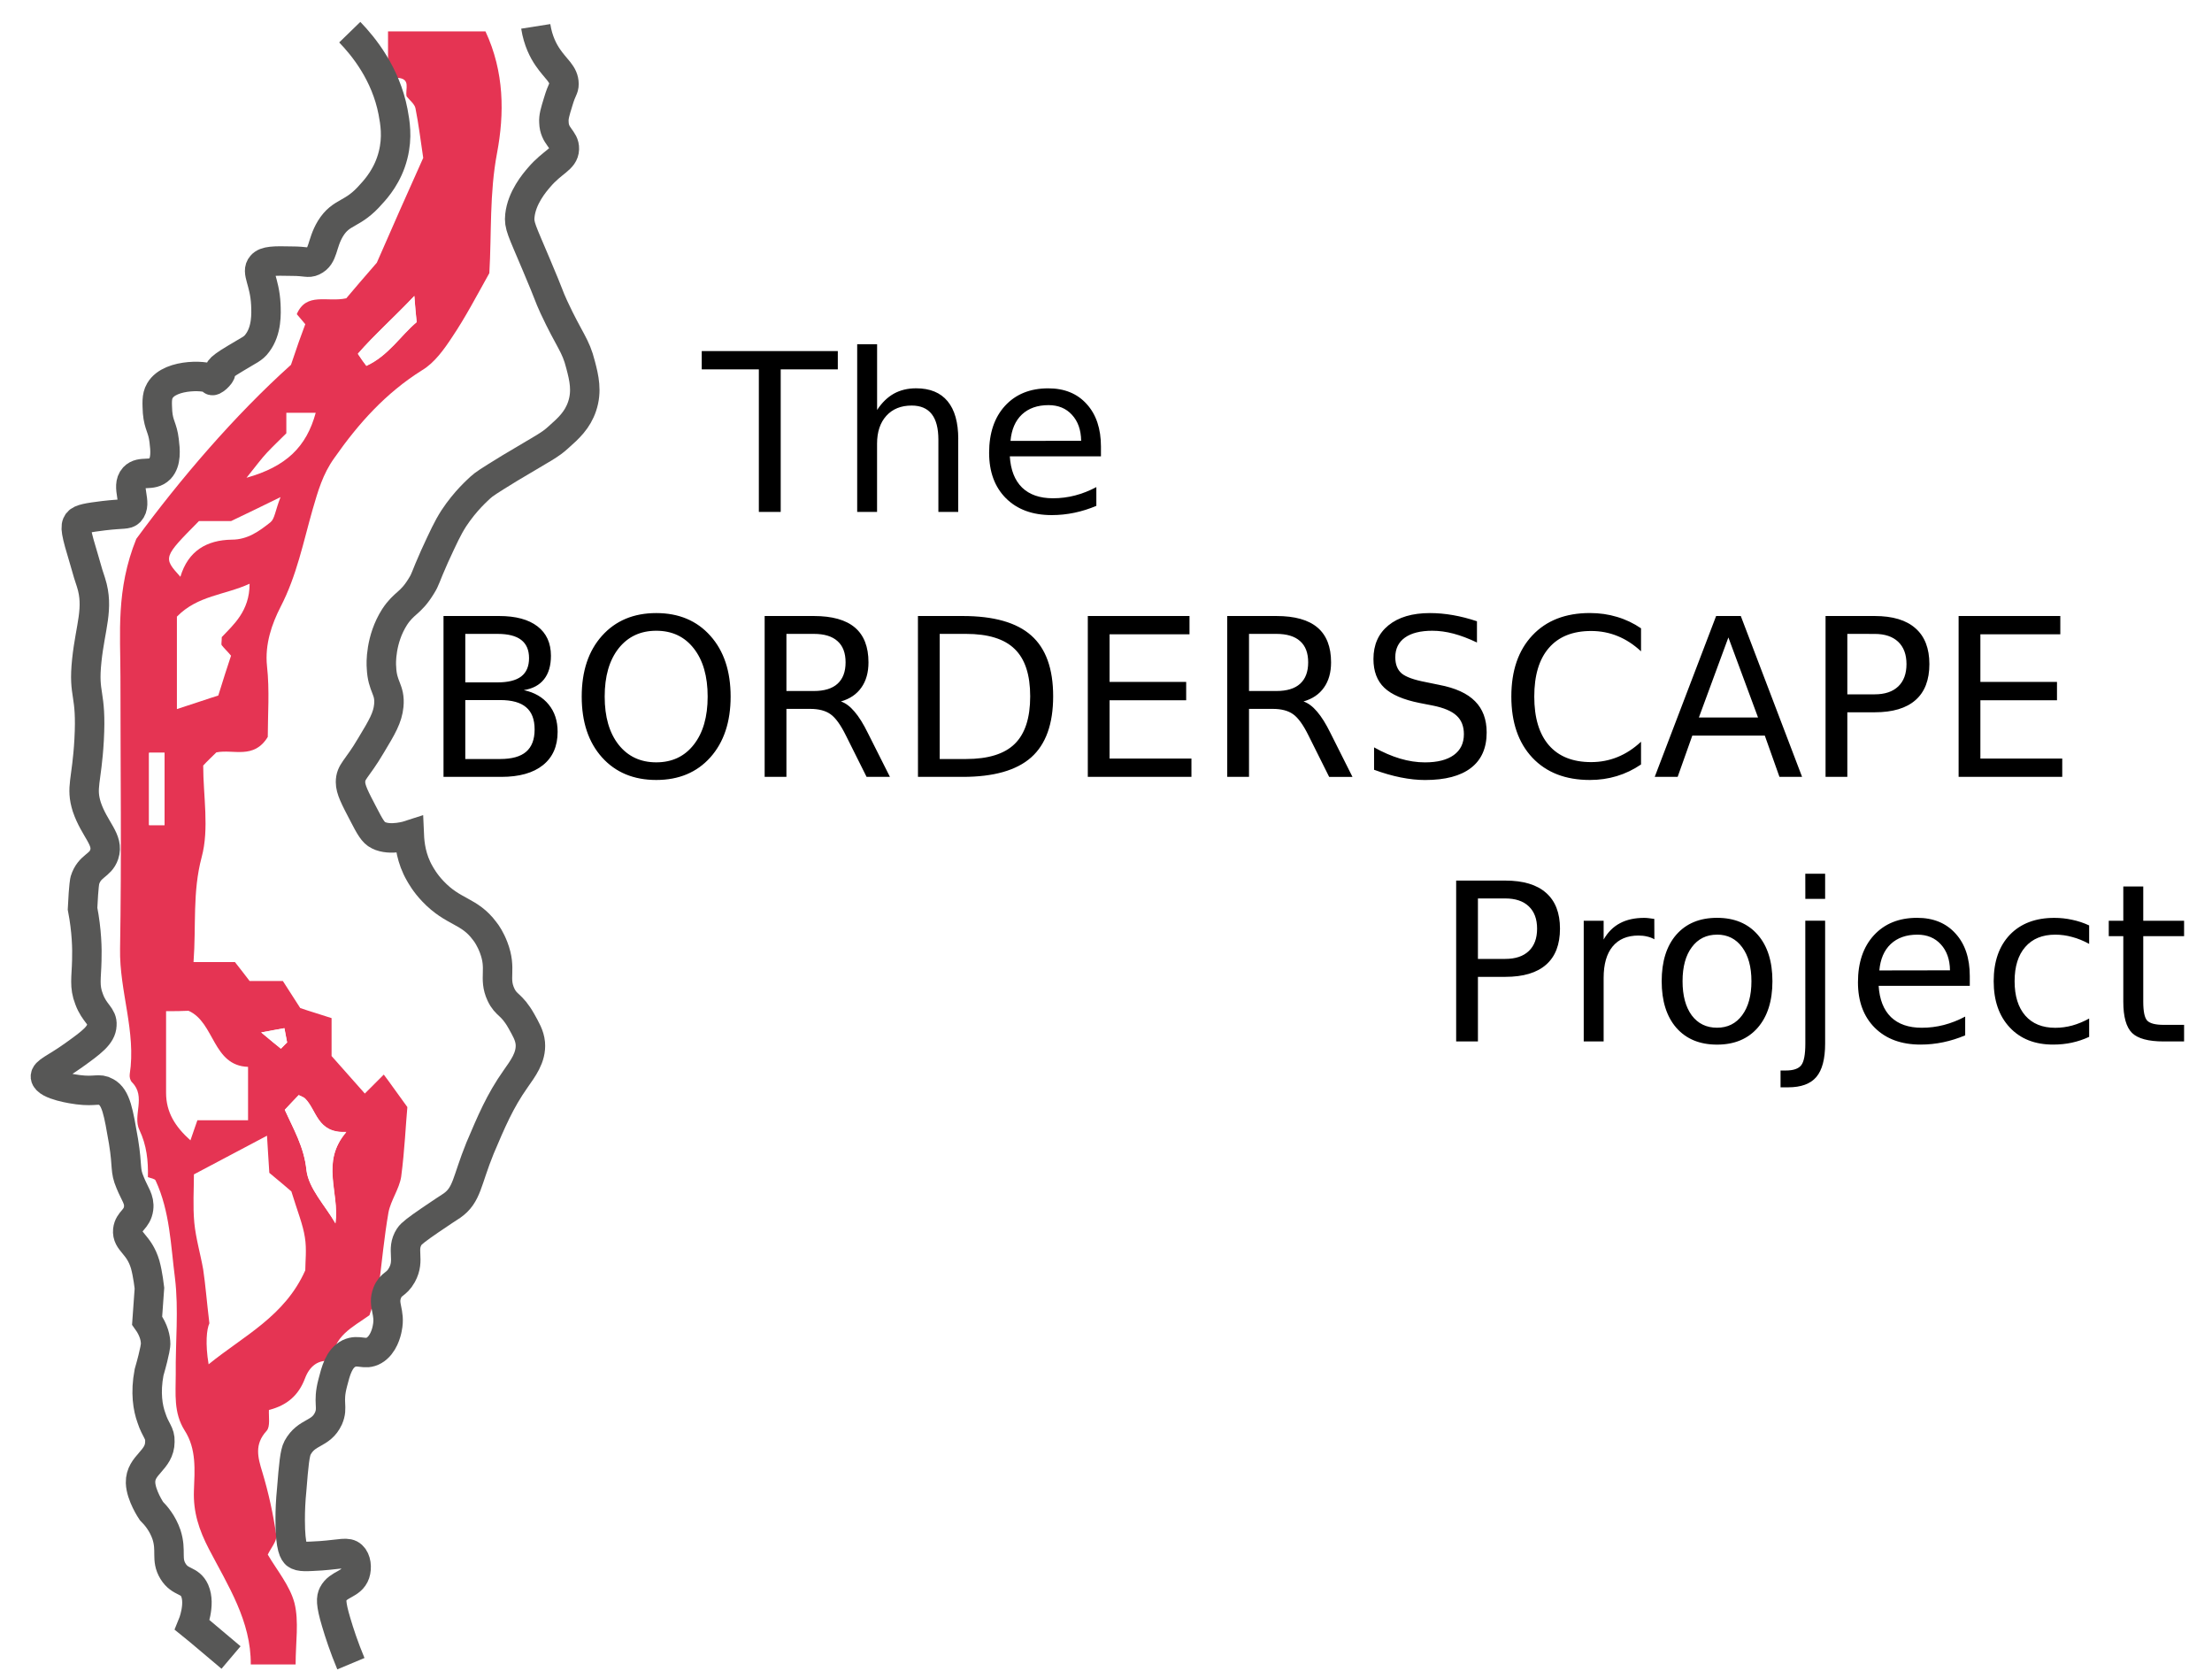
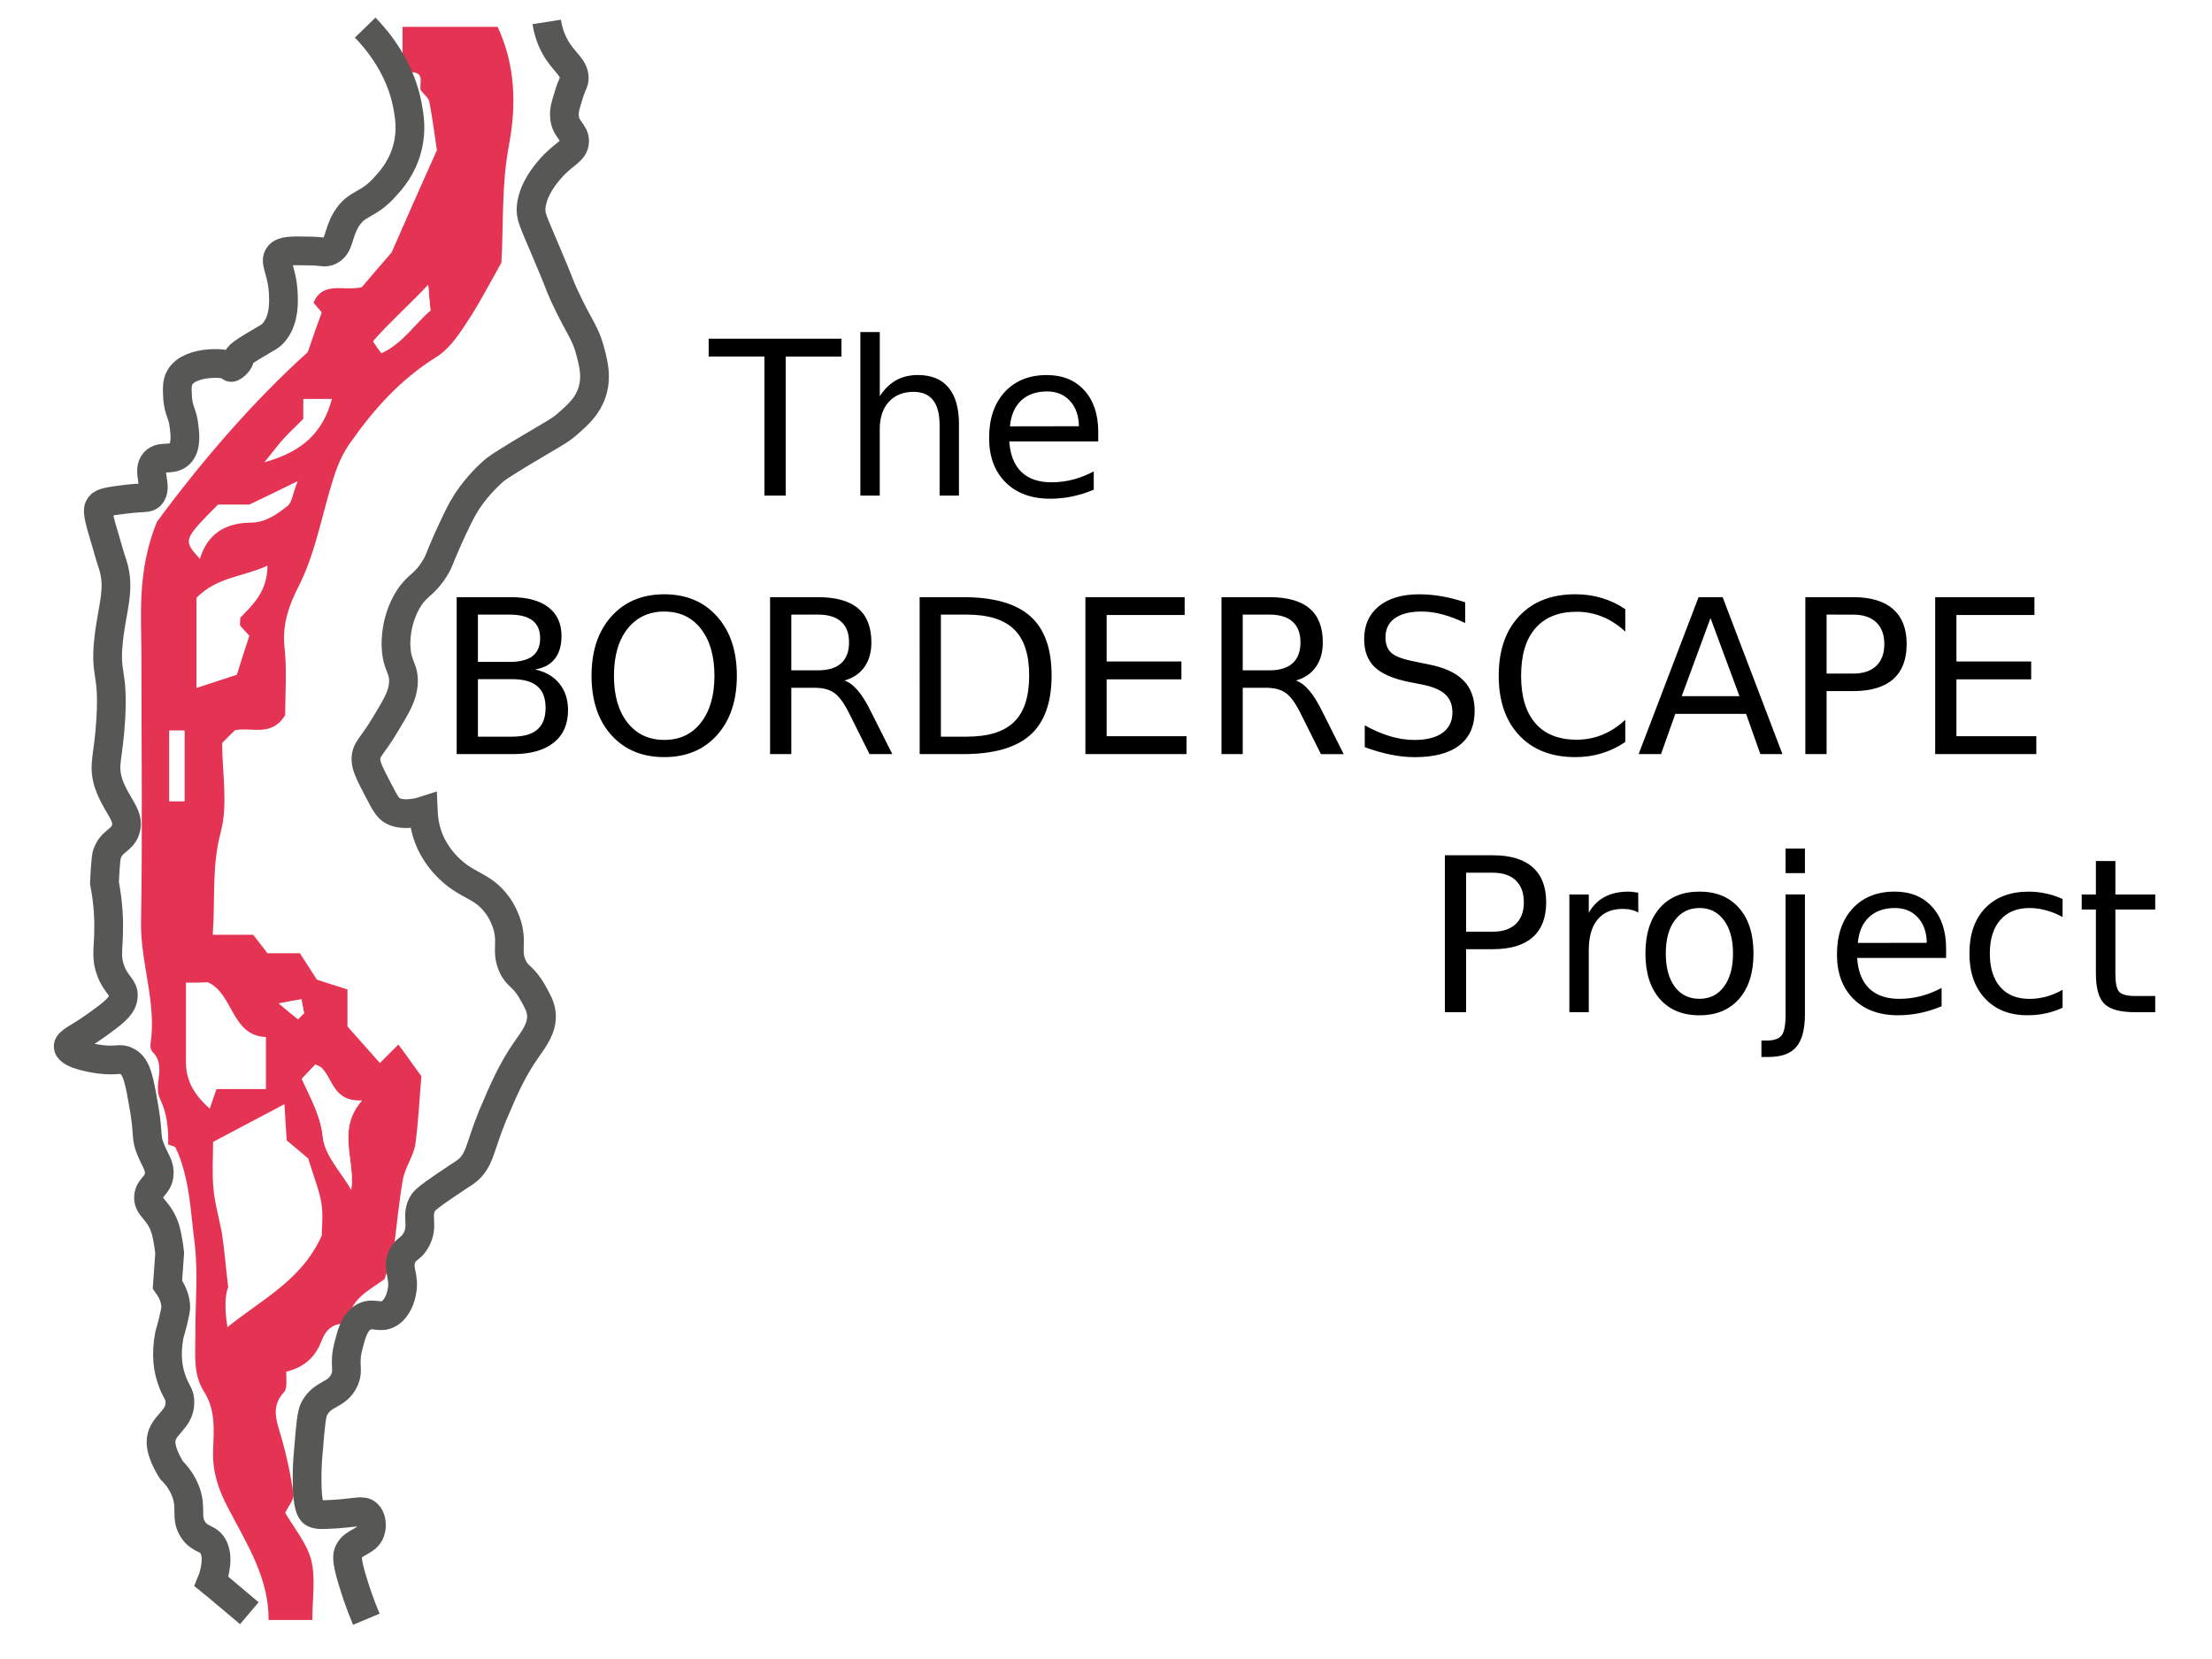
- <svg xmlns="http://www.w3.org/2000/svg" version="1.1" id="Livello_1" x="0px" y="0px" viewBox="0 0 600.612 453.534" xml:space="preserve" width="600.612" height="453.534">
+ <svg xmlns="http://www.w3.org/2000/svg" version="1.1" id="Livello_1" x="0px" y="0px" viewBox="0 0 1000 750" xml:space="preserve" width="1000" height="750">
  <defs id="defs15" />
  <style type="text/css" id="style1">
	.st0{fill:#E53453;}
	.st1{fill:#808281;}
	.st2{fill:#FEFEFE;}
	.st3{fill:none;stroke:#575756;stroke-width:0.5;stroke-miterlimit:10;}
	.st4{font-family:'TimesNewRomanPSMT';}
	.st5{font-size:5.706px;}
	.st6{letter-spacing:15;}
</style>
-   <g id="g10" transform="matrix(10.49938,0,0,10.49938,-1.628336,2.853772)">
+   <g id="g10" transform="matrix(17.05901,0,0,17.05901,8.146384,2.922418)">
    <path class="st0" d="M 10.43,1.74 C 10.35,1.66 10.27,1.58 10.19,1.5 c 0,-0.08 0,-0.16 0,-0.24 0,-0.2 0,-0.4 0,-0.72 0.85,0 1.7,0 2.52,0 0.49,1.05 0.49,2.13 0.3,3.14 -0.2,1.05 -0.14,2.09 -0.2,3.11 C 12.49,7.36 12.2,7.92 11.85,8.44 11.64,8.76 11.39,9.11 11.07,9.3 10.13,9.89 9.43,10.67 8.8,11.57 8.5,11.99 8.38,12.42 8.24,12.9 8,13.74 7.83,14.61 7.41,15.42 7.19,15.85 7,16.38 7.06,16.95 c 0.07,0.62 0.02,1.26 0.02,1.83 -0.36,0.59 -0.89,0.31 -1.33,0.4 -0.11,0.11 -0.23,0.22 -0.34,0.34 0,0.79 0.16,1.63 -0.04,2.37 -0.24,0.9 -0.14,1.77 -0.21,2.71 0.36,0 0.71,0 1.07,0 0.14,0.18 0.26,0.33 0.38,0.49 0.3,0 0.57,0 0.86,0 0.15,0.24 0.3,0.46 0.45,0.7 0.23,0.08 0.51,0.16 0.81,0.26 0,0.42 0,0.77 0,0.98 0.34,0.38 0.6,0.68 0.86,0.97 0.16,-0.16 0.3,-0.3 0.49,-0.49 0.16,0.21 0.31,0.43 0.61,0.84 -0.04,0.42 -0.07,1.12 -0.16,1.8 -0.05,0.32 -0.27,0.61 -0.33,0.93 -0.11,0.64 -0.17,1.28 -0.25,1.93 -0.08,0.24 -0.16,0.48 -0.24,0.72 -0.43,0.31 -0.95,0.54 -0.96,1.19 -0.37,-0.06 -0.59,0.13 -0.71,0.45 -0.16,0.42 -0.45,0.69 -0.93,0.81 -0.01,0.17 0.04,0.43 -0.06,0.54 -0.32,0.35 -0.23,0.68 -0.11,1.07 0.16,0.53 0.28,1.08 0.36,1.63 0.02,0.15 -0.14,0.33 -0.22,0.5 0.24,0.41 0.57,0.8 0.69,1.25 0.12,0.48 0.03,1.02 0.03,1.59 -0.38,0 -0.75,0 -1.16,0 C 6.65,41.64 6.05,40.72 5.56,39.78 5.3,39.28 5.15,38.82 5.17,38.27 5.19,37.74 5.24,37.19 4.93,36.71 4.64,36.25 4.7,35.76 4.7,35.26 4.69,34.43 4.78,33.59 4.68,32.77 4.57,31.92 4.55,31.05 4.18,30.25 4.16,30.2 4.05,30.19 3.98,30.16 3.99,29.74 3.95,29.34 3.76,28.94 3.58,28.57 3.94,28.08 3.57,27.71 3.52,27.66 3.5,27.57 3.51,27.5 3.68,26.4 3.24,25.35 3.26,24.26 3.3,21.92 3.27,19.57 3.27,17.23 c 0,-1.12 -0.12,-2.26 0.41,-3.57 1.13,-1.54 2.54,-3.19 4,-4.5 C 7.84,8.68 7.94,8.4 8.05,8.11 7.98,8.03 7.91,7.94 7.83,7.85 8.08,7.27 8.62,7.55 9.11,7.44 9.32,7.19 9.57,6.9 9.9,6.52 10.27,5.67 10.7,4.7 11.1,3.81 11.03,3.34 10.98,2.93 10.9,2.53 10.88,2.42 10.75,2.32 10.67,2.22 10.63,2.03 10.79,1.76 10.43,1.74 Z M 5.17,30.09 c 0,0.38 -0.03,0.82 0.01,1.25 0.04,0.41 0.16,0.81 0.23,1.21 0.06,0.4 0.09,0.81 0.16,1.39 C 5.5,34.09 5.46,34.46 5.55,35 6.46,34.26 7.52,33.76 8.05,32.57 8.05,32.35 8.09,32.02 8.04,31.72 7.99,31.39 7.86,31.08 7.69,30.53 7.61,30.46 7.34,30.23 7.12,30.05 7.1,29.71 7.08,29.45 7.06,29.09 c -0.67,0.35 -1.22,0.65 -1.89,1 z M 4.45,25.87 c 0,0.77 0,1.44 0,2.11 0,0.51 0.24,0.88 0.63,1.23 0.08,-0.22 0.12,-0.36 0.18,-0.52 0.44,0 0.86,0 1.31,0 0,-0.46 0,-0.88 0,-1.38 C 5.65,27.28 5.71,26.16 5.03,25.86 4.84,25.87 4.69,25.87 4.45,25.87 Z m 0.28,-10.2 c 0,0.78 0,1.51 0,2.39 0.44,-0.14 0.81,-0.27 1.07,-0.35 0.13,-0.42 0.23,-0.73 0.33,-1.03 -0.08,-0.1 -0.17,-0.18 -0.24,-0.27 -0.02,-0.03 0,-0.08 0,-0.21 0.3,-0.32 0.72,-0.67 0.72,-1.38 -0.66,0.3 -1.34,0.3 -1.88,0.85 z m 2.79,12.75 c 0.22,0.49 0.5,0.96 0.56,1.55 0.05,0.48 0.48,0.92 0.75,1.38 C 8.94,30.54 8.44,29.78 9.11,28.99 8.35,29.03 8.35,28.42 8.04,28.12 8,28.09 7.94,28.07 7.88,28.04 7.77,28.15 7.66,28.27 7.52,28.42 Z M 5.3,13.2 c -0.93,0.94 -0.93,0.94 -0.48,1.44 0.2,-0.67 0.68,-0.95 1.33,-0.96 0.41,0 0.71,-0.22 1,-0.45 0.11,-0.09 0.12,-0.29 0.26,-0.65 -0.53,0.26 -0.86,0.42 -1.28,0.62 -0.2,0 -0.52,0 -0.83,0 z m 2.26,-2.27 c -0.17,0.17 -0.34,0.33 -0.5,0.5 -0.15,0.16 -0.28,0.34 -0.53,0.65 1.03,-0.29 1.55,-0.8 1.79,-1.68 -0.29,0 -0.52,0 -0.76,0 0,0.22 0,0.38 0,0.53 z M 10.87,7.38 C 10.33,7.95 9.83,8.39 9.41,8.88 9.51,9.03 9.55,9.09 9.63,9.19 10.2,8.93 10.52,8.4 10.93,8.06 10.9,7.8 10.89,7.66 10.87,7.38 Z M 4.41,21.06 c 0,-0.63 0,-1.24 0,-1.87 -0.15,0 -0.25,0 -0.4,0 0,0.63 0,1.24 0,1.87 0.15,0 0.26,0 0.4,0 z m 3.01,5.78 c 0.05,-0.05 0.1,-0.11 0.16,-0.16 -0.02,-0.11 -0.04,-0.21 -0.07,-0.37 -0.17,0.03 -0.3,0.06 -0.6,0.11 0.25,0.21 0.38,0.32 0.51,0.42 z" id="path1" />
    <path class="st2" d="M 7.52,28.42 C 7.66,28.27 7.77,28.16 7.88,28.04 7.94,28.07 8,28.09 8.04,28.13 8.35,28.43 8.35,29.03 9.11,29 8.43,29.79 8.94,30.55 8.83,31.36 8.57,30.9 8.14,30.46 8.08,29.98 8.02,29.38 7.74,28.91 7.52,28.42 Z" id="path5" />
    <path class="st2" d="m 10.87,7.38 c 0.02,0.28 0.04,0.43 0.06,0.67 C 10.52,8.4 10.2,8.92 9.63,9.18 9.56,9.08 9.52,9.02 9.41,8.87 9.83,8.39 10.33,7.95 10.87,7.38 Z" id="path8" />
    <path class="st2" d="m 4.41,21.06 c -0.15,0 -0.25,0 -0.4,0 0,-0.63 0,-1.24 0,-1.87 0.15,0 0.25,0 0.4,0 0,0.63 0,1.24 0,1.87 z" id="path9" />
    <path class="st2" d="M 7.42,26.84 C 7.29,26.73 7.16,26.63 6.91,26.42 c 0.3,-0.06 0.43,-0.08 0.6,-0.11 0.03,0.16 0.05,0.26 0.07,0.37 -0.06,0.06 -0.11,0.11 -0.16,0.16 z" id="path10" />
  </g>
-   <path class="st3" d="m 94.966,8.733 c 3.675,3.78 9.764,11.234 11.759,21.629 0.525,2.835 1.26,6.825 0,11.759 -1.365,5.46 -4.515,9.029 -5.88,10.499 -5.145,5.985 -8.085,4.515 -11.129,9.449 -2.52,4.2 -1.785,7.455 -4.725,8.819 -1.365,0.63 -1.785,0 -5.88,0 -4.62,-0.105 -7.035,-0.105 -8.085,1.155 -1.575,1.785 0.84,4.2 1.155,10.604 0.105,2.415 0.315,7.035 -2.31,10.499 -1.155,1.575 -2.1,1.785 -5.88,4.095 -5.67,3.36 -4.305,3.465 -4.095,3.885 0.21,0.42 -2.205,2.835 -2.415,1.995 -0.21,-1.26 -11.234,-1.995 -14.069,2.94 -0.945,1.575 -0.735,3.57 -0.63,5.88 0.315,3.57 1.365,4.095 1.785,7.665 0.315,2.52 0.63,5.775 -1.155,7.665 -2.205,2.205 -5.145,0.315 -7.035,2.31 -2.31,2.52 1.05,7.035 -1.155,9.344 -0.84,0.84 -1.68,0.42 -7.035,1.05 -4.2,0.525 -6.3,0.84 -7.035,1.785 -0.84,1.155 -0.63,2.52 1.785,10.499 0.84,2.94 1.26,4.41 1.785,5.88 2.205,6.93 -0.21,12.074 -1.155,21.104 -1.05,9.974 1.365,8.295 0.63,21.629 -0.63,11.234 -2.31,12.809 -0.63,18.164 2.1,6.195 6.09,8.924 4.725,12.914 -1.05,3.15 -3.99,2.94 -5.25,7.035 0,0 -0.315,1.05 -0.63,7.665 1.155,5.985 1.26,10.814 1.155,14.069 -0.105,4.725 -0.735,7.035 0.63,10.499 1.47,3.99 3.675,4.515 3.465,7.035 -0.105,2.73 -2.835,4.725 -7.665,8.19 -5.145,3.675 -7.77,4.41 -7.665,5.88 0.315,2.31 7.98,3.36 8.819,3.465 4.83,0.63 5.67,-0.525 7.665,0.63 2.73,1.47 3.36,5.565 4.725,13.439 1.155,7.14 0.315,7.665 1.785,11.129 1.26,3.15 2.625,4.515 2.31,7.035 -0.42,3.045 -2.625,3.255 -2.94,5.88 -0.315,3.255 3.045,3.675 4.725,9.344 0.735,2.625 1.155,6.405 1.155,6.405 l -0.63,8.819 c 1.89,2.625 2.31,4.83 2.31,6.405 0,0 0,1.47 -1.785,7.665 -1.05,5.565 -0.315,9.659 0.63,12.284 1.155,3.57 2.415,4.095 2.31,6.51 0,5.145 -5.355,6.195 -5.25,11.129 0.105,3.465 2.94,7.665 2.94,7.665 1.26,1.26 3.045,3.36 4.095,6.405 1.47,4.515 -0.21,6.72 1.785,9.974 1.995,3.255 4.515,2.205 5.88,5.25 1.68,3.78 -0.63,9.344 -0.63,9.344 0,0 1.575,1.26 10.499,8.819" id="path11" style="stroke-width:8;stroke-dasharray:none" />
-   <path class="st3" d="m 145.468,7.159 c 0.63,3.99 2.1,6.72 3.255,8.4 2.205,3.255 4.41,4.515 4.41,7.245 0,1.365 -0.525,1.26 -1.575,4.83 -0.84,2.73 -1.26,4.095 -1.155,5.565 0.105,3.885 2.94,4.515 2.835,7.245 -0.105,2.835 -3.15,3.36 -6.825,7.665 -1.365,1.575 -4.725,5.565 -5.25,10.394 -0.315,2.73 0.525,3.99 4.41,13.229 4.095,9.659 3.15,7.98 4.83,11.654 4.305,9.239 5.88,10.184 7.245,15.644 0.945,3.57 1.785,7.14 0.42,11.234 -1.26,3.78 -3.675,5.985 -6.405,8.399 -2.415,2.205 -3.57,2.625 -13.229,8.399 -5.985,3.675 -6.93,4.305 -7.98,5.25 -0.63,0.63 -3.99,3.465 -7.245,8.399 -1.68,2.625 -2.835,5.145 -5.25,10.394 -2.625,5.88 -2.31,5.985 -3.57,7.98 -2.94,4.83 -4.62,4.41 -7.245,8.399 -3.885,6.09 -3.675,12.704 -3.57,13.649 0.21,5.46 2.415,5.88 1.995,10.394 -0.315,3.255 -1.785,5.775 -4.83,10.814 -3.885,6.615 -5.565,7.035 -5.565,9.974 0,1.995 1.155,4.2 3.57,8.819 1.68,3.255 2.625,4.935 3.99,5.565 3.255,1.68 8.399,0 8.399,0 v 0 c 0.105,2.415 0.525,6.405 2.835,10.394 0.315,0.525 1.365,2.52 3.57,4.83 5.565,5.88 9.869,5.145 14.069,10.814 0.525,0.63 1.575,2.205 2.415,4.41 2.31,5.985 -0.105,8.295 1.995,12.809 1.47,3.15 2.835,2.415 5.565,7.245 1.155,2.1 2.205,3.78 2.415,5.985 0.315,3.885 -2.1,6.93 -3.99,9.659 -4.305,6.09 -6.615,11.654 -9.659,18.794 -3.675,9.029 -3.465,12.704 -7.665,15.644 -0.945,0.63 -2.625,1.68 -5.985,3.99 -3.36,2.31 -5.04,3.57 -5.565,4.41 -2.31,3.57 0.315,6.195 -1.995,10.394 -1.575,2.835 -2.94,2.205 -3.99,4.83 -1.365,3.465 0.945,5.145 0,9.659 -0.21,1.155 -1.05,4.515 -3.57,5.985 -2.52,1.47 -4.2,-0.42 -6.825,0.84 -2.73,1.365 -3.57,4.725 -4.41,7.98 -1.47,5.565 0.21,6.51 -1.155,9.659 -2.1,4.515 -5.88,3.36 -8.4,7.979 -0.735,1.365 -1.05,4.62 -1.575,11.234 -0.315,3.15 -0.42,5.67 -0.42,8.399 0,7.77 1.155,8.819 1.575,9.239 1.05,0.84 2.94,0.63 6.825,0.42 5.565,-0.42 7.14,-1.155 8.4,0 1.155,1.05 1.365,3.255 0.84,4.83 -1.05,3.045 -4.515,2.73 -5.985,5.565 -0.525,1.05 -0.735,2.415 0.84,7.665 0.84,2.835 2.1,6.72 3.99,11.234" id="path12" style="stroke-width:8;stroke-dasharray:none" />
-   <g id="text15" transform="matrix(10.49938,0,0,10.49938,114.5452,138.9583)" aria-label="    TheBORDERSCAPE      Project">
+   <path class="st3" d="m 165.089,12.475 c 5.971,6.141 15.865,18.253 19.106,35.142 0.853,4.606 2.047,11.088 0,19.106 -2.218,8.871 -7.335,14.671 -9.553,17.059 -8.359,9.724 -13.135,7.335 -18.083,15.353 -4.094,6.824 -2.9,12.112 -7.677,14.33 -2.218,1.024 -2.9,0 -9.553,0 -7.506,-0.171 -11.43,-0.171 -13.135,1.876 -2.559,2.9 1.365,6.824 1.876,17.23 0.171,3.924 0.512,11.43 -3.753,17.059 -1.876,2.559 -3.412,2.9 -9.553,6.653 -9.212,5.459 -6.994,5.629 -6.653,6.312 0.341,0.682 -3.582,4.606 -3.924,3.241 -0.341,-2.047 -18.253,-3.241 -22.859,4.777 -1.535,2.559 -1.194,5.8 -1.024,9.553 0.512,5.8 2.218,6.653 2.9,12.453 0.512,4.094 1.024,9.382 -1.876,12.453 -3.582,3.582 -8.359,0.512 -11.43,3.753 -3.753,4.094 1.706,11.43 -1.876,15.183 -1.365,1.365 -2.729,0.682 -11.43,1.706 -6.824,0.853 -10.235,1.365 -11.43,2.9 -1.365,1.877 -1.024,4.094 2.9,17.059 1.365,4.777 2.047,7.165 2.9,9.553 3.582,11.259 -0.341,19.618 -1.876,34.289 -1.706,16.206 2.218,13.477 1.024,35.142 -1.024,18.253 -3.753,20.812 -1.024,29.512 3.412,10.065 9.894,14.5 7.677,20.983 -1.706,5.118 -6.482,4.777 -8.53,11.43 0,0 -0.512,1.706 -1.024,12.453 1.876,9.724 2.047,17.571 1.876,22.859 -0.171,7.677 -1.194,11.43 1.024,17.059 2.388,6.482 5.971,7.335 5.629,11.43 -0.171,4.435 -4.606,7.677 -12.453,13.306 -8.359,5.971 -12.624,7.165 -12.453,9.553 0.512,3.753 12.965,5.459 14.33,5.629 7.847,1.024 9.212,-0.853 12.453,1.024 4.435,2.388 5.459,9.041 7.677,21.836 1.876,11.6 0.512,12.453 2.9,18.083 2.047,5.118 4.265,7.335 3.753,11.43 -0.682,4.947 -4.265,5.288 -4.777,9.553 -0.512,5.288 4.947,5.971 7.677,15.183 1.194,4.265 1.876,10.406 1.876,10.406 l -1.024,14.33 c 3.071,4.265 3.753,7.847 3.753,10.406 0,0 0,2.388 -2.9,12.453 -1.706,9.041 -0.512,15.694 1.024,19.959 1.876,5.8 3.924,6.653 3.753,10.577 0,8.359 -8.7,10.065 -8.53,18.083 0.171,5.63 4.777,12.453 4.777,12.453 2.047,2.047 4.947,5.459 6.653,10.406 2.388,7.335 -0.341,10.918 2.9,16.206 3.241,5.288 7.335,3.582 9.553,8.529 2.729,6.141 -1.024,15.183 -1.024,15.183 0,0 2.559,2.047 17.059,14.33" id="path11" style="stroke-width:12.998;stroke-dasharray:none" />
+   <path class="st3" d="m 247.143,9.917 c 1.024,6.482 3.412,10.918 5.288,13.647 3.582,5.288 7.165,7.335 7.165,11.771 0,2.218 -0.853,2.047 -2.559,7.847 -1.365,4.435 -2.047,6.653 -1.876,9.041 0.171,6.312 4.777,7.335 4.606,11.771 -0.171,4.606 -5.118,5.459 -11.088,12.453 -2.218,2.559 -7.677,9.041 -8.53,16.888 -0.512,4.435 0.853,6.482 7.165,21.494 6.653,15.694 5.118,12.965 7.847,18.936 6.994,15.012 9.553,16.547 11.771,25.418 1.535,5.8 2.9,11.6 0.682,18.253 -2.047,6.141 -5.971,9.724 -10.406,13.647 -3.924,3.582 -5.8,4.265 -21.494,13.647 -9.724,5.971 -11.259,6.994 -12.965,8.53 -1.024,1.024 -6.482,5.629 -11.771,13.647 -2.729,4.265 -4.606,8.359 -8.53,16.888 -4.265,9.553 -3.753,9.724 -5.8,12.965 -4.777,7.847 -7.506,7.165 -11.771,13.647 -6.312,9.894 -5.971,20.641 -5.8,22.177 0.341,8.871 3.924,9.553 3.241,16.888 -0.512,5.288 -2.9,9.382 -7.847,17.571 -6.312,10.747 -9.041,11.43 -9.041,16.206 0,3.241 1.876,6.824 5.8,14.33 2.729,5.288 4.265,8.018 6.482,9.041 5.288,2.729 13.647,0 13.647,0 v 0 c 0.171,3.924 0.853,10.406 4.606,16.888 0.512,0.853 2.218,4.094 5.8,7.847 9.041,9.553 16.035,8.359 22.859,17.571 0.853,1.024 2.559,3.582 3.924,7.165 3.753,9.724 -0.171,13.477 3.241,20.812 2.388,5.118 4.606,3.924 9.041,11.771 1.876,3.412 3.582,6.141 3.924,9.724 0.512,6.312 -3.412,11.259 -6.482,15.694 -6.994,9.894 -10.747,18.935 -15.694,30.536 -5.971,14.671 -5.629,20.641 -12.453,25.418 -1.535,1.024 -4.265,2.729 -9.724,6.482 -5.459,3.753 -8.188,5.8 -9.041,7.165 -3.753,5.8 0.512,10.065 -3.241,16.888 -2.559,4.606 -4.777,3.582 -6.482,7.847 -2.218,5.629 1.535,8.359 0,15.694 -0.341,1.876 -1.706,7.335 -5.8,9.724 -4.094,2.388 -6.824,-0.682 -11.088,1.365 -4.435,2.218 -5.8,7.677 -7.165,12.965 -2.388,9.041 0.341,10.577 -1.876,15.694 -3.412,7.335 -9.553,5.459 -13.647,12.965 -1.194,2.218 -1.706,7.506 -2.559,18.253 -0.512,5.118 -0.682,9.212 -0.682,13.647 0,12.624 1.876,14.33 2.559,15.012 1.706,1.365 4.777,1.024 11.088,0.682 9.041,-0.682 11.6,-1.876 13.647,0 1.876,1.706 2.218,5.288 1.365,7.847 -1.706,4.947 -7.335,4.435 -9.724,9.041 -0.853,1.706 -1.194,3.924 1.365,12.453 1.365,4.606 3.412,10.918 6.482,18.253" id="path12" style="stroke-width:12.998;stroke-dasharray:none" />
+   <g id="text15" transform="matrix(17.05901,0,0,17.05901,196.9009,224.0601)" aria-label="    TheBORDERSCAPE      Project">
    <path style="font-size:5.706px;font-family:TimesNewRomanPSMT" d="m 7.238,-4.159 h 3.519 v 0.474 H 9.28 V 0 H 8.715 V -3.686 H 7.238 Z m 6.633,2.276 V 0 h -0.513 v -1.867 q 0,-0.443 -0.173,-0.663 -0.173,-0.22 -0.518,-0.22 -0.415,0 -0.655,0.265 -0.24,0.265 -0.24,0.722 V 0 H 11.258 v -4.335 h 0.515 v 1.699 q 0.184,-0.281 0.432,-0.421 0.251,-0.139 0.577,-0.139 0.538,0 0.814,0.334 0.276,0.332 0.276,0.978 z m 3.691,0.195 v 0.251 h -2.357 q 0.033,0.529 0.318,0.808 0.287,0.276 0.797,0.276 0.295,0 0.571,-0.072 0.279,-0.072 0.552,-0.217 v 0.485 q -0.276,0.117 -0.566,0.178 -0.29,0.061 -0.588,0.061 -0.747,0 -1.184,-0.435 -0.435,-0.435 -0.435,-1.176 0,-0.766 0.412,-1.215 0.415,-0.451 1.117,-0.451 0.63,0 0.995,0.407 0.368,0.404 0.368,1.1 z M 17.05,-1.839 q -0.006,-0.421 -0.237,-0.671 -0.228,-0.251 -0.607,-0.251 -0.429,0 -0.688,0.242 -0.256,0.242 -0.295,0.683 z" id="path22" />
    <path style="font-size:5.706px;font-family:TimesNewRomanPSMT" d="M 1.123,4.864 V 6.388 H 2.025 q 0.454,0 0.671,-0.187 0.22,-0.189 0.22,-0.577 0,-0.39 -0.22,-0.574 Q 2.48,4.864 2.025,4.864 Z m 0,-1.711 v 1.254 h 0.833 q 0.412,0 0.613,-0.153 0.203,-0.156 0.203,-0.474 0,-0.315 -0.203,-0.471 Q 2.368,3.153 1.956,3.153 Z M 0.56,2.691 H 1.998 q 0.644,0 0.992,0.267 0.348,0.267 0.348,0.761 0,0.382 -0.178,0.607 -0.178,0.226 -0.524,0.281 0.415,0.089 0.644,0.373 0.231,0.281 0.231,0.705 0,0.557 -0.379,0.861 Q 2.753,6.85 2.053,6.85 H 0.56 Z M 6.062,3.072 q -0.613,0 -0.975,0.457 -0.359,0.457 -0.359,1.245 0,0.786 0.359,1.243 0.362,0.457 0.975,0.457 0.613,0 0.97,-0.457 0.359,-0.457 0.359,-1.243 0,-0.788 -0.359,-1.245 Q 6.675,3.072 6.062,3.072 Z m 0,-0.457 q 0.875,0 1.399,0.588 0.524,0.585 0.524,1.571 0,0.983 -0.524,1.571 -0.524,0.585 -1.399,0.585 -0.878,0 -1.404,-0.585 -0.524,-0.585 -0.524,-1.571 0,-0.986 0.524,-1.571 0.527,-0.588 1.404,-0.588 z m 4.775,2.285 q 0.181,0.061 0.351,0.262 0.173,0.201 0.345,0.552 L 12.105,6.85 H 11.501 L 10.968,5.783 Q 10.762,5.365 10.567,5.229 10.375,5.092 10.041,5.092 H 9.428 V 6.85 H 8.865 V 2.691 h 1.27 q 0.713,0 1.064,0.298 0.351,0.298 0.351,0.9 0,0.393 -0.184,0.652 -0.181,0.259 -0.529,0.359 z M 9.428,3.153 v 1.477 h 0.708 q 0.407,0 0.613,-0.187 0.209,-0.189 0.209,-0.554 0,-0.365 -0.209,-0.549 -0.206,-0.187 -0.613,-0.187 z m 3.964,0 v 3.235 h 0.68 q 0.861,0 1.259,-0.39 0.401,-0.39 0.401,-1.231 0,-0.836 -0.401,-1.223 Q 14.933,3.153 14.072,3.153 Z M 12.829,2.691 h 1.156 q 1.209,0 1.775,0.504 0.566,0.501 0.566,1.571 0,1.075 -0.568,1.58 -0.568,0.504 -1.772,0.504 h -1.156 z m 4.393,0 h 2.63 V 3.164 h -2.067 v 1.231 h 1.981 v 0.474 h -1.981 v 1.507 h 2.117 v 0.474 h -2.68 z m 5.578,2.209 q 0.181,0.061 0.351,0.262 0.173,0.201 0.345,0.552 l 0.571,1.137 H 23.464 L 22.931,5.783 Q 22.725,5.365 22.53,5.229 22.338,5.092 22.004,5.092 h -0.613 v 1.758 h -0.563 V 2.691 h 1.27 q 0.713,0 1.064,0.298 0.351,0.298 0.351,0.9 0,0.393 -0.184,0.652 -0.181,0.259 -0.529,0.359 z M 21.391,3.153 v 1.477 h 0.708 q 0.407,0 0.613,-0.187 0.209,-0.189 0.209,-0.554 0,-0.365 -0.209,-0.549 Q 22.505,3.153 22.098,3.153 Z M 27.286,2.827 V 3.376 Q 26.966,3.223 26.681,3.147 q -0.284,-0.075 -0.549,-0.075 -0.46,0 -0.71,0.178 -0.248,0.178 -0.248,0.507 0,0.276 0.164,0.418 0.167,0.139 0.63,0.226 l 0.34,0.07 q 0.63,0.12 0.928,0.423 0.301,0.301 0.301,0.808 0,0.605 -0.407,0.917 -0.404,0.312 -1.187,0.312 -0.295,0 -0.63,-0.067 -0.332,-0.067 -0.688,-0.198 V 6.087 q 0.343,0.192 0.671,0.29 0.329,0.098 0.646,0.098 0.482,0 0.744,-0.189 0.262,-0.189 0.262,-0.54 0,-0.306 -0.189,-0.479 Q 26.573,5.092 26.144,5.006 L 25.801,4.939 Q 25.171,4.813 24.89,4.546 24.609,4.279 24.609,3.802 q 0,-0.552 0.387,-0.869 0.39,-0.318 1.073,-0.318 0.293,0 0.596,0.053 0.304,0.053 0.621,0.159 z m 4.243,0.184 V 3.604 Q 31.245,3.34 30.922,3.209 30.601,3.078 30.239,3.078 q -0.713,0 -1.092,0.437 -0.379,0.435 -0.379,1.259 0,0.822 0.379,1.259 0.379,0.435 1.092,0.435 0.362,0 0.683,-0.131 0.323,-0.131 0.607,-0.396 v 0.588 q -0.295,0.201 -0.627,0.301 -0.329,0.1 -0.696,0.1 -0.944,0 -1.488,-0.577 -0.543,-0.579 -0.543,-1.58 0,-1.003 0.543,-1.58 0.543,-0.579 1.488,-0.579 0.373,0 0.702,0.1 0.332,0.098 0.621,0.295 z m 2.259,0.234 -0.763,2.07 h 1.53 z M 33.471,2.691 h 0.638 l 1.585,4.159 H 35.109 L 34.73,5.783 h -1.875 l -0.379,1.067 h -0.593 z m 3.393,0.462 v 1.563 h 0.708 q 0.393,0 0.607,-0.203 0.215,-0.203 0.215,-0.579 0,-0.373 -0.215,-0.577 -0.215,-0.203 -0.607,-0.203 z M 36.301,2.691 h 1.27 q 0.699,0 1.056,0.318 0.359,0.315 0.359,0.925 0,0.616 -0.359,0.931 -0.357,0.315 -1.056,0.315 H 36.864 V 6.85 H 36.301 Z m 3.441,0 h 2.63 V 3.164 h -2.067 v 1.231 h 1.981 v 0.474 h -1.981 v 1.507 h 2.117 v 0.474 h -2.68 z" id="path23" />
    <path style="font-size:5.706px;font-family:TimesNewRomanPSMT" d="m 27.311,9.993 v 1.563 h 0.708 q 0.393,0 0.607,-0.203 0.215,-0.203 0.215,-0.579 0,-0.373 -0.215,-0.577 Q 28.412,9.993 28.019,9.993 Z M 26.748,9.531 h 1.27 q 0.699,0 1.056,0.318 0.359,0.315 0.359,0.925 0,0.616 -0.359,0.931 -0.357,0.315 -1.056,0.315 H 27.311 V 13.69 h -0.563 z m 5.126,1.518 q -0.086,-0.05 -0.189,-0.072 -0.1,-0.025 -0.223,-0.025 -0.435,0 -0.669,0.284 -0.231,0.281 -0.231,0.811 V 13.69 h -0.515 v -3.12 h 0.515 v 0.485 q 0.162,-0.284 0.421,-0.421 0.259,-0.139 0.63,-0.139 0.053,0 0.117,0.008 0.064,0.006 0.142,0.019 z m 1.621,-0.12 q -0.412,0 -0.652,0.323 -0.24,0.32 -0.24,0.88 0,0.56 0.237,0.883 0.24,0.32 0.655,0.32 0.41,0 0.649,-0.323 0.24,-0.323 0.24,-0.88 0,-0.554 -0.24,-0.878 -0.24,-0.326 -0.649,-0.326 z m 0,-0.435 q 0.669,0 1.05,0.435 0.382,0.435 0.382,1.204 0,0.766 -0.382,1.204 -0.382,0.435 -1.05,0.435 -0.671,0 -1.053,-0.435 -0.379,-0.437 -0.379,-1.204 0,-0.769 0.379,-1.204 0.382,-0.435 1.053,-0.435 z m 2.282,0.075 h 0.513 v 3.176 q 0,0.596 -0.228,0.864 -0.226,0.267 -0.73,0.267 h -0.195 v -0.435 h 0.137 q 0.293,0 0.398,-0.137 0.106,-0.134 0.106,-0.56 z m 0,-1.215 h 0.513 V 10.004 H 35.778 Z m 4.254,2.647 v 0.251 h -2.357 q 0.033,0.529 0.318,0.808 0.287,0.276 0.797,0.276 0.295,0 0.571,-0.072 0.279,-0.072 0.552,-0.217 v 0.485 q -0.276,0.117 -0.566,0.178 -0.29,0.061 -0.588,0.061 -0.747,0 -1.184,-0.435 -0.435,-0.435 -0.435,-1.176 0,-0.766 0.412,-1.215 0.415,-0.451 1.117,-0.451 0.63,0 0.995,0.407 0.368,0.404 0.368,1.1 z M 39.519,11.851 q -0.006,-0.421 -0.237,-0.671 -0.228,-0.251 -0.607,-0.251 -0.429,0 -0.688,0.242 -0.256,0.242 -0.295,0.683 z m 3.599,-1.162 v 0.479 q -0.217,-0.12 -0.437,-0.178 -0.217,-0.061 -0.44,-0.061 -0.499,0 -0.775,0.318 -0.276,0.315 -0.276,0.886 0,0.571 0.276,0.889 0.276,0.315 0.775,0.315 0.223,0 0.44,-0.059 0.22,-0.061 0.437,-0.181 v 0.474 q -0.215,0.1 -0.446,0.15 -0.228,0.05 -0.488,0.05 -0.705,0 -1.12,-0.443 -0.415,-0.443 -0.415,-1.195 0,-0.763 0.418,-1.201 0.421,-0.437 1.151,-0.437 0.237,0 0.462,0.05 0.226,0.047 0.437,0.145 z M 44.517,9.684 v 0.886 h 1.056 v 0.398 H 44.517 v 1.694 q 0,0.382 0.103,0.49 0.106,0.109 0.426,0.109 h 0.527 V 13.69 h -0.527 q -0.593,0 -0.819,-0.22 -0.226,-0.223 -0.226,-0.808 v -1.694 h -0.376 v -0.398 h 0.376 V 9.684 Z" id="path24" />
  </g>
</svg>
